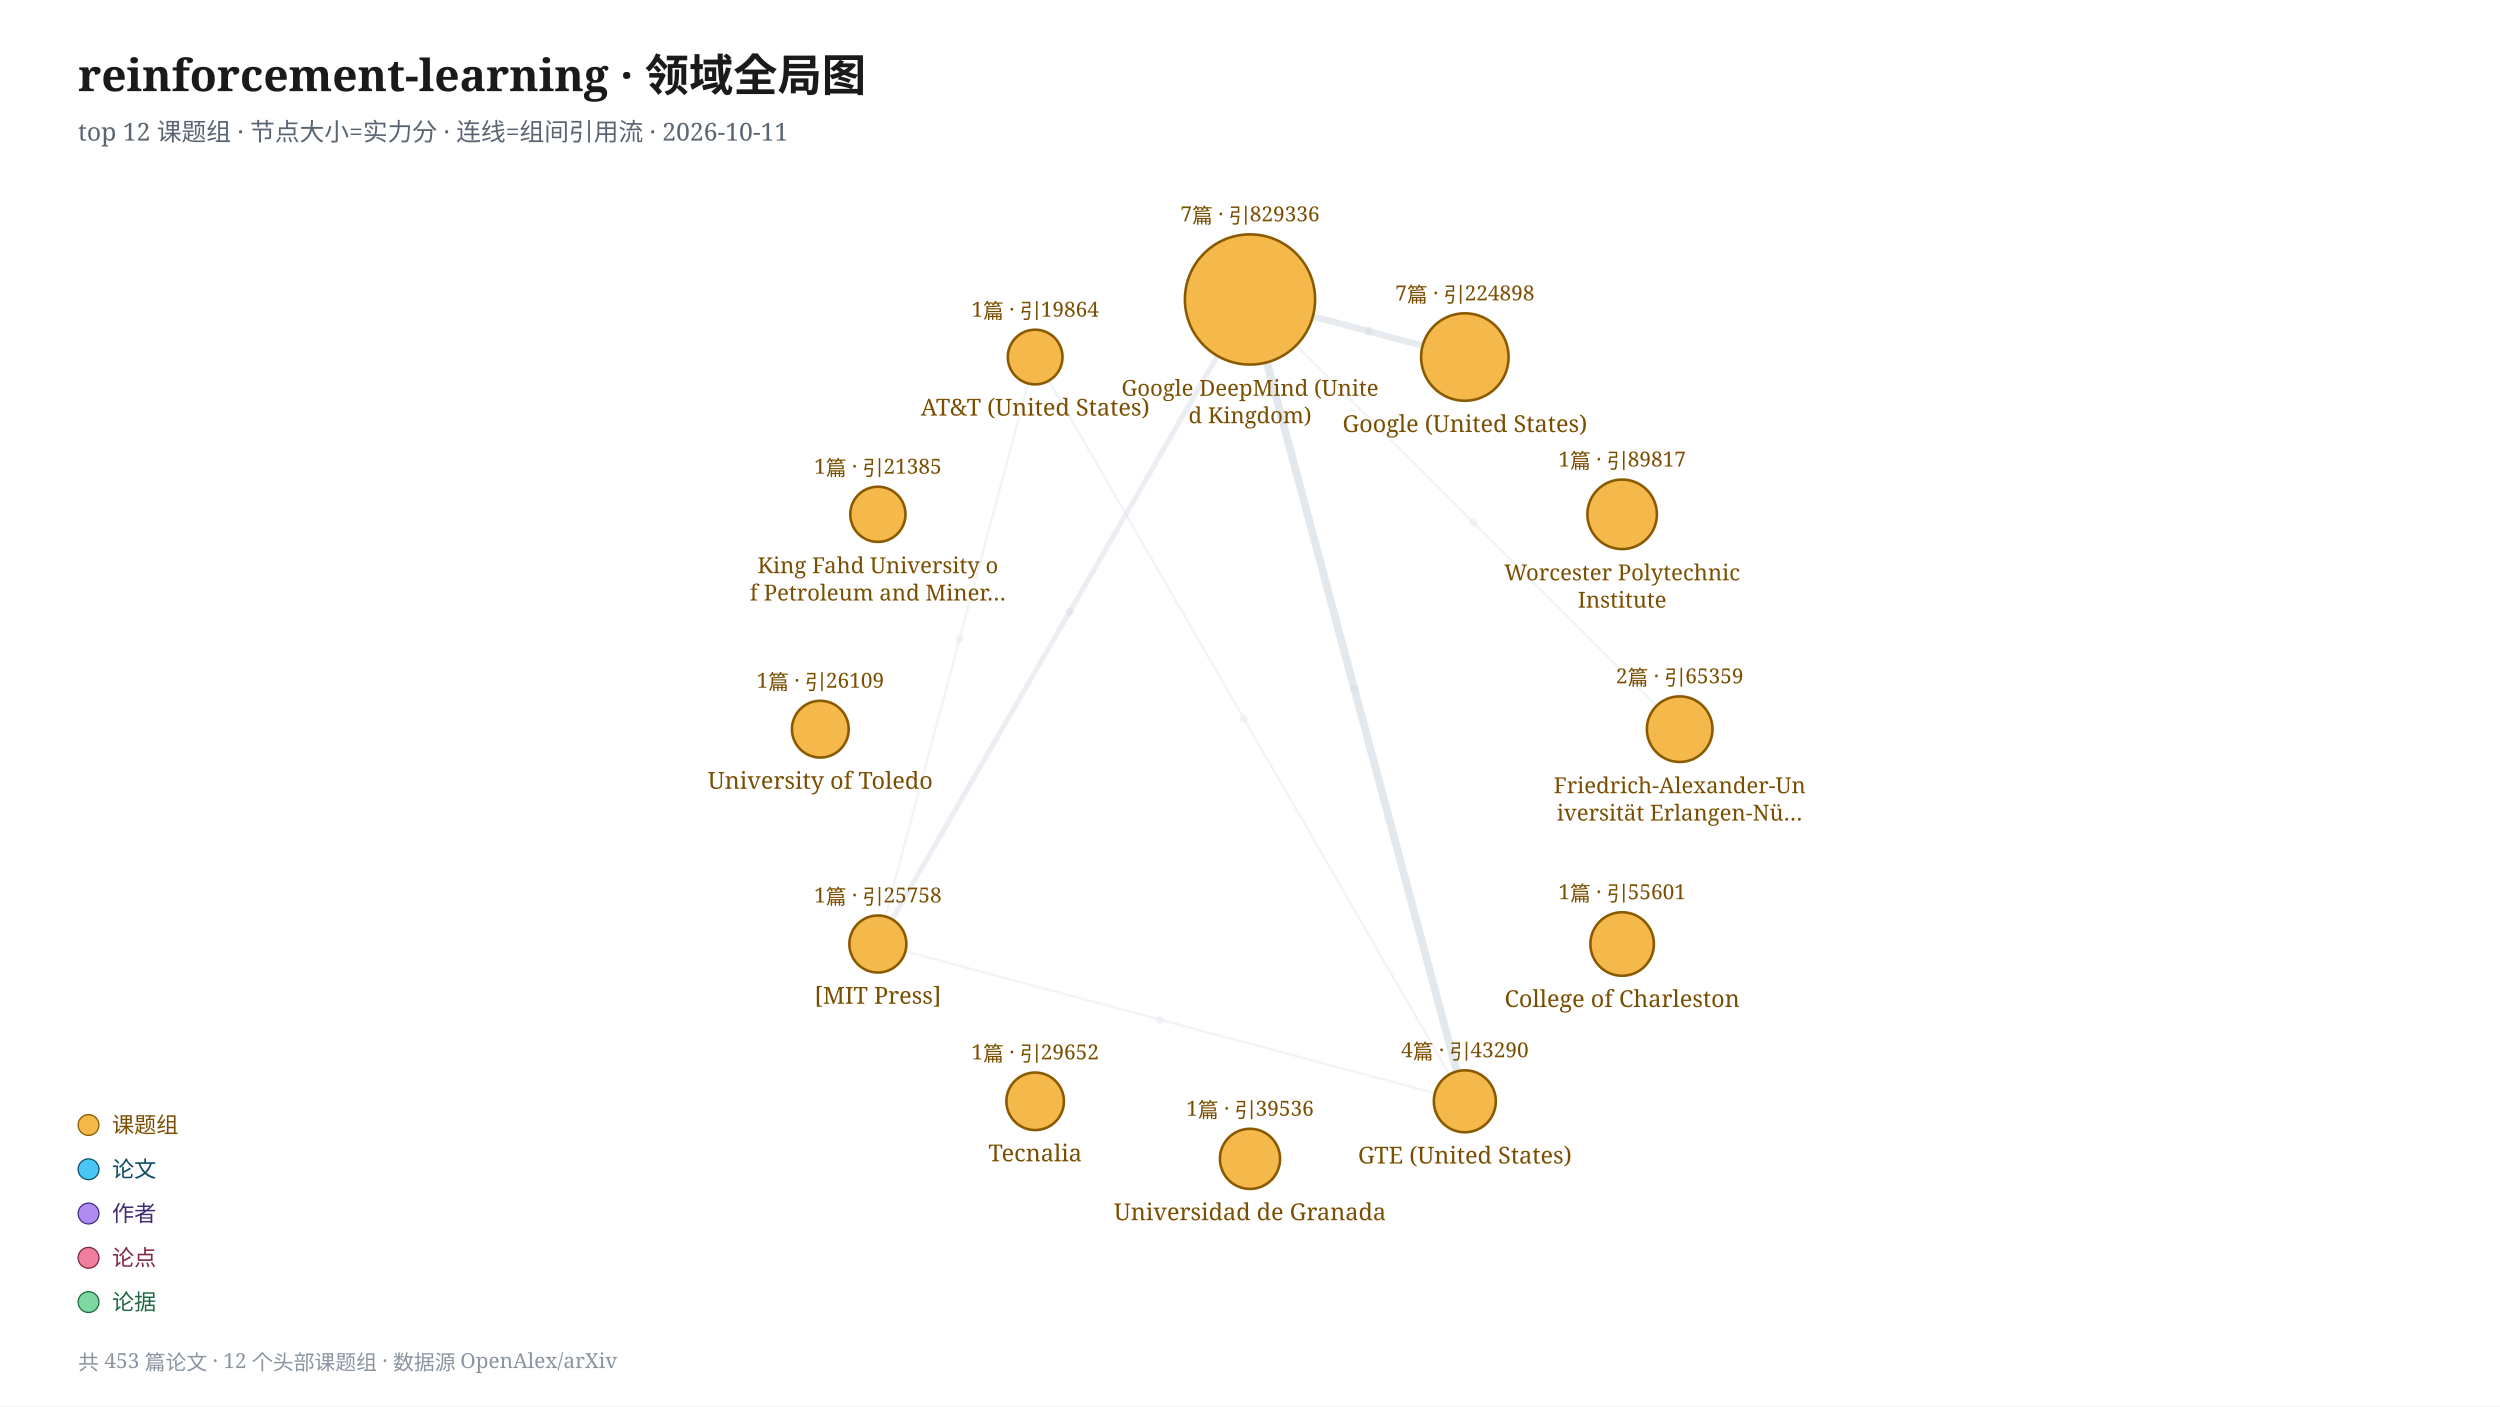
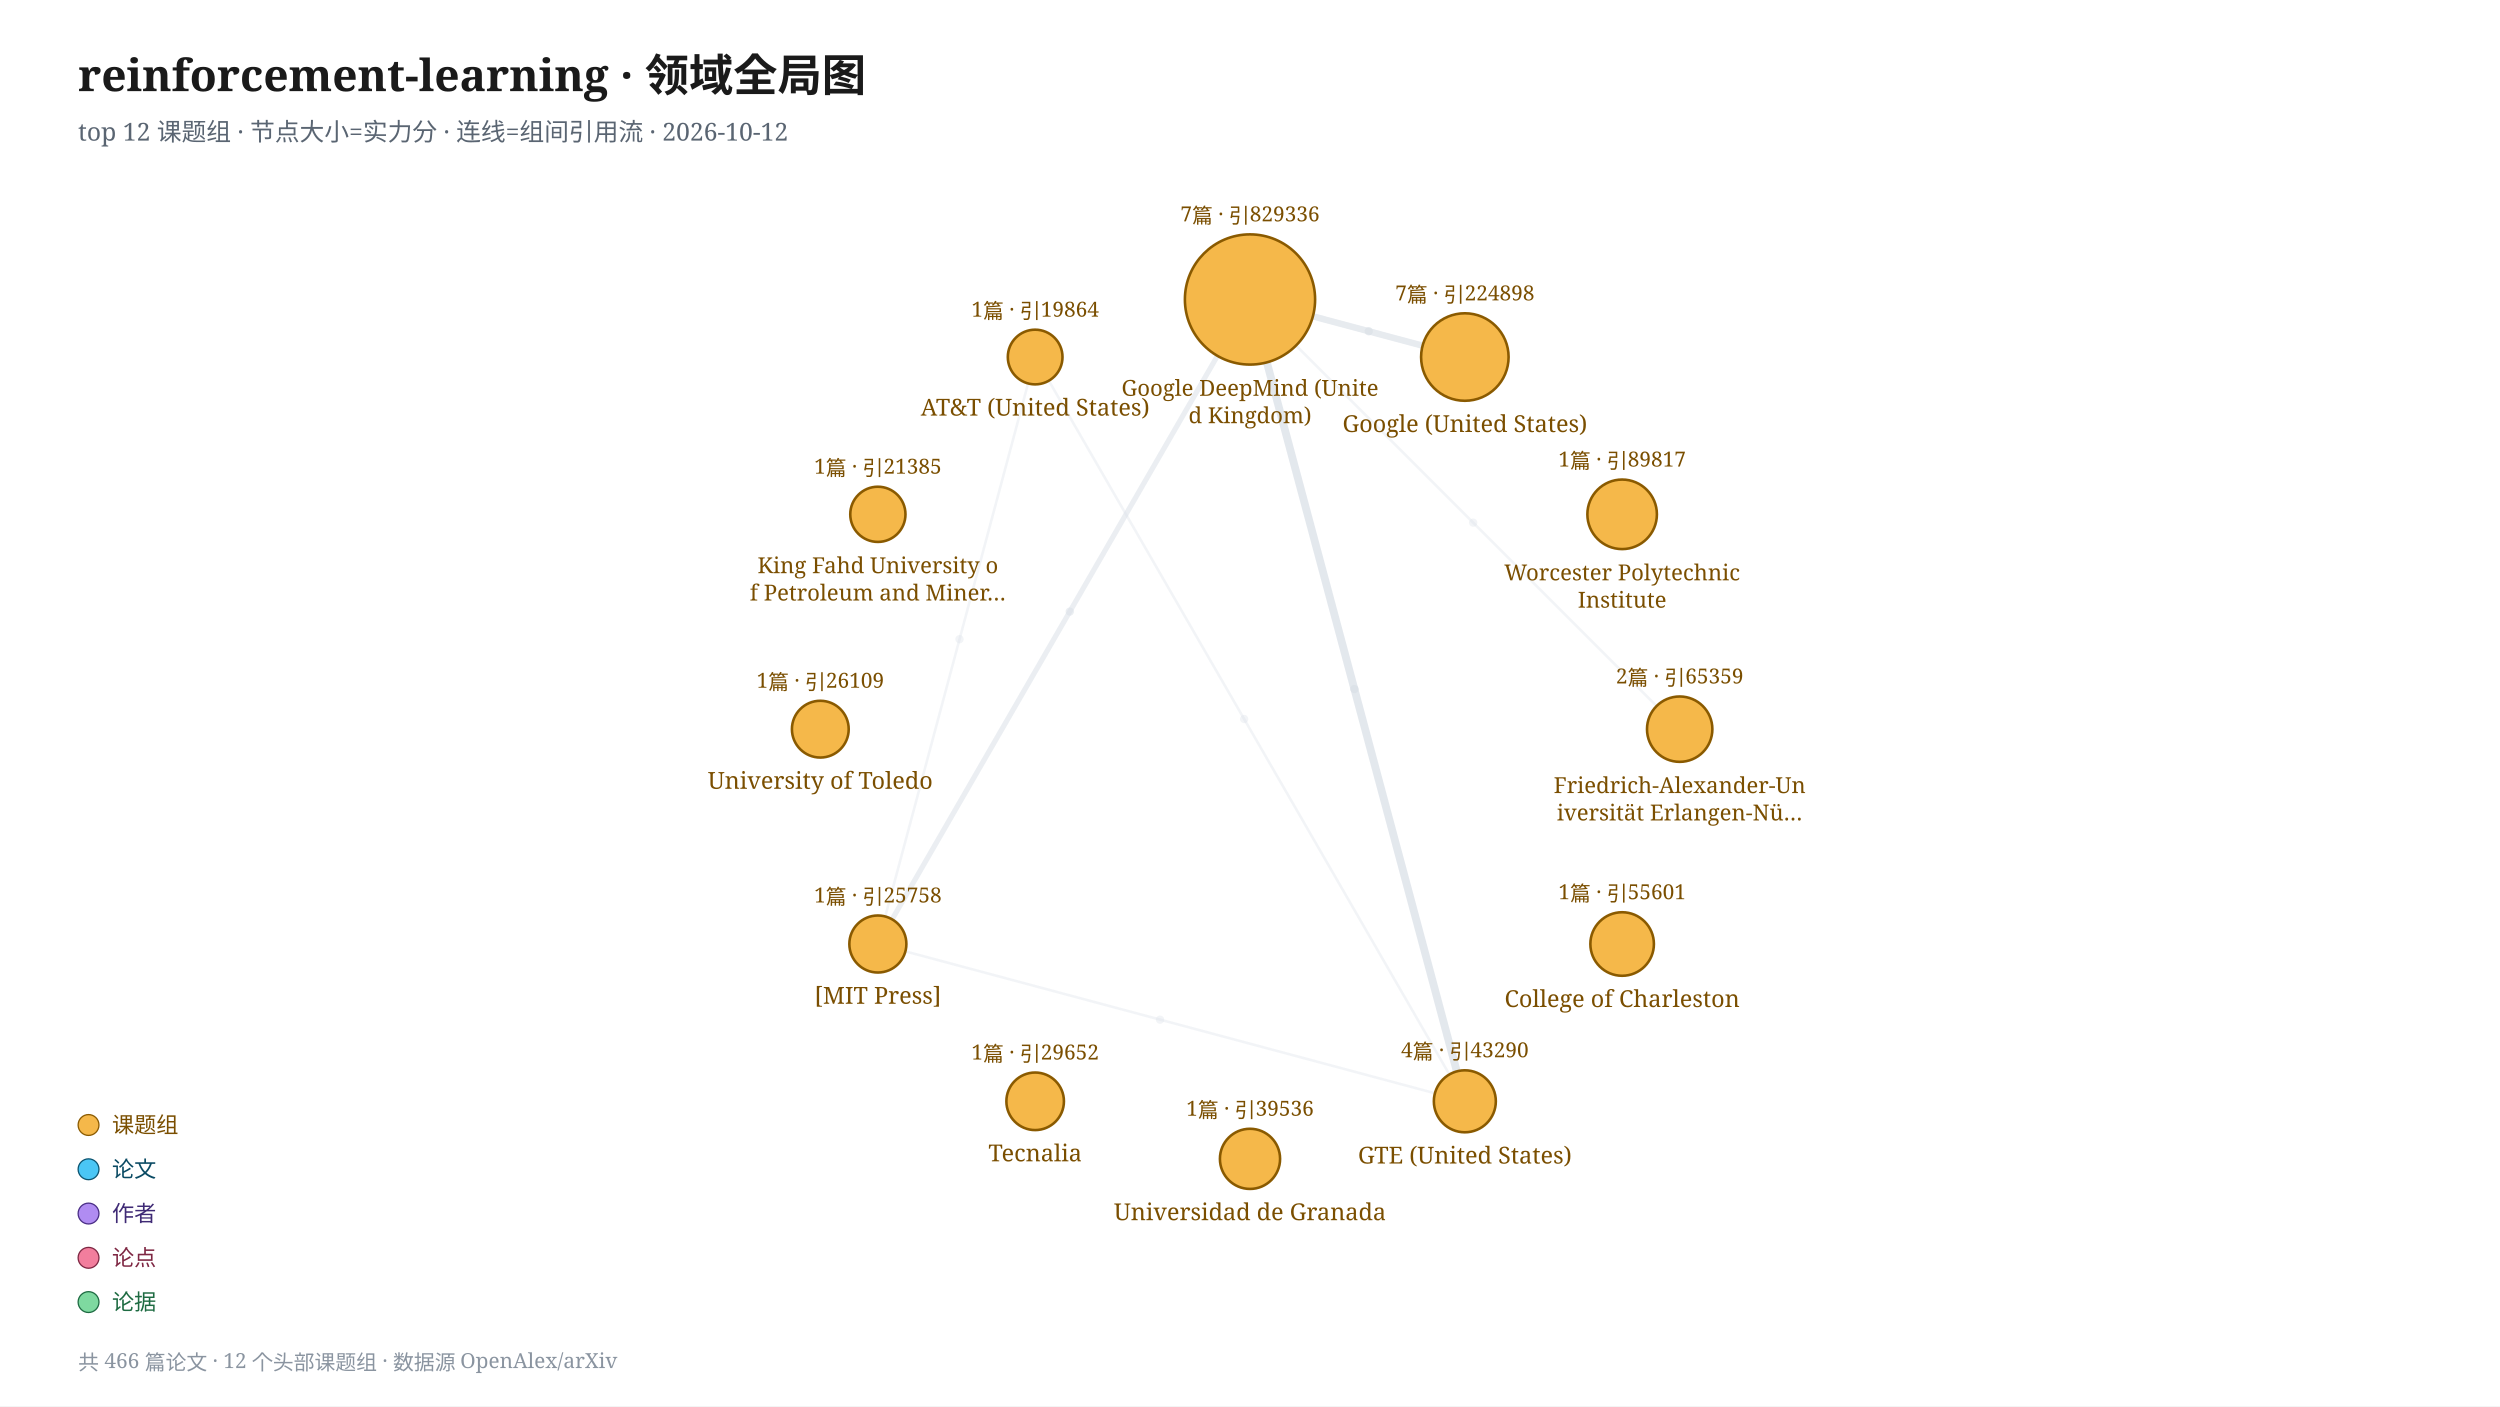
<svg xmlns="http://www.w3.org/2000/svg" width="1920" height="1080" viewBox="0 0 1920 1080">
  <defs>
    <filter id="glow">
      <feGaussianBlur stdDeviation="9" result="b" />
      <feMerge>
        <feMergeNode in="b" />
        <feMergeNode in="SourceGraphic" />
      </feMerge>
    </filter>
    <filter id="soft">
      <feGaussianBlur stdDeviation="4" result="b" />
      <feMerge>
        <feMergeNode in="b" />
        <feMergeNode in="SourceGraphic" />
      </feMerge>
    </filter>
  </defs>
  <rect width="1920" height="1080" fill="#FFFFFF" />
  <text x="60" y="70" fill="#1A1A1A" font-family="Georgia, 'Songti SC', serif" font-size="34" font-weight="bold">reinforcement-learning · 领域全局图</text>
-   <text x="60" y="108" fill="#5A6572" font-family="Georgia, serif" font-size="19">top 12 课题组 · 节点大小=实力分 · 连线=组间引用流 · 2026-10-11</text>
+   <text x="60" y="108" fill="#5A6572" font-family="Georgia, serif" font-size="19">top 12 课题组 · 节点大小=实力分 · 连线=组间引用流 · 2026-10-12</text>
  <line x1="960.0" y1="230.0" x2="674.2" y2="725.0" stroke="#DAE0E7" stroke-width="4.0" opacity="0.55" />
  <circle cx="821.6" cy="469.7" r="3.2" fill="#DAE0E7" opacity="0.55" />
  <line x1="960.0" y1="230.0" x2="1125.0" y2="845.8" stroke="#DAE0E7" stroke-width="6.0" opacity="0.75" />
  <circle cx="1040.2" cy="529.2" r="3.2" fill="#DAE0E7" opacity="0.75" />
  <line x1="674.2" y1="725.0" x2="1125.0" y2="845.8" stroke="#DAE0E7" stroke-width="2.0" opacity="0.35" />
  <circle cx="890.9" cy="783.1" r="3.2" fill="#DAE0E7" opacity="0.35" />
  <line x1="1290.0" y1="560.0" x2="960.0" y2="230.0" stroke="#DAE0E7" stroke-width="2.0" opacity="0.35" />
  <circle cx="1131.4" cy="401.4" r="3.2" fill="#DAE0E7" opacity="0.35" />
  <line x1="1125.0" y1="274.2" x2="960.0" y2="230.0" stroke="#DAE0E7" stroke-width="5.0" opacity="0.65" />
  <circle cx="1051.2" cy="254.4" r="3.2" fill="#DAE0E7" opacity="0.65" />
  <line x1="795.0" y1="274.2" x2="1125.0" y2="845.8" stroke="#DAE0E7" stroke-width="2.0" opacity="0.35" />
  <circle cx="955.5" cy="552.2" r="3.2" fill="#DAE0E7" opacity="0.35" />
  <line x1="795.0" y1="274.2" x2="674.2" y2="725.0" stroke="#DAE0E7" stroke-width="2.0" opacity="0.35" />
  <circle cx="736.9" cy="490.9" r="3.2" fill="#DAE0E7" opacity="0.35" />
  <circle cx="960.0" cy="230.0" r="50.0" fill="#F5B84A" stroke="#8A5A00" stroke-width="2" opacity="1.0" />
  <text x="960.0" y="304.0" text-anchor="middle" fill="#7A4E00" font-family="Georgia, serif" font-size="17" opacity="1.0">Google DeepMind (Unite</text>
  <text x="960.0" y="325.0" text-anchor="middle" fill="#7A4E00" font-family="Georgia, serif" font-size="17" opacity="1.0">d Kingdom)</text>
  <text x="960.0" y="170.0" text-anchor="middle" fill="#7A4E00" font-family="Georgia, serif" font-size="16" opacity="1.0">7篇 · 引829336</text>
  <circle cx="1125.0" cy="274.2" r="33.6" fill="#F5B84A" stroke="#8A5A00" stroke-width="2" opacity="1.0" />
  <text x="1125.0" y="331.8" text-anchor="middle" fill="#7A4E00" font-family="Georgia, serif" font-size="18" opacity="1.0">Google (United States)</text>
  <text x="1125.0" y="230.7" text-anchor="middle" fill="#7A4E00" font-family="Georgia, serif" font-size="16" opacity="1.0">7篇 · 引224898</text>
  <circle cx="1245.8" cy="395.0" r="26.7" fill="#F5B84A" stroke="#8A5A00" stroke-width="2" opacity="1.0" />
  <text x="1245.8" y="445.7" text-anchor="middle" fill="#7A4E00" font-family="Georgia, serif" font-size="17" opacity="1.0">Worcester Polytechnic </text>
  <text x="1245.8" y="466.7" text-anchor="middle" fill="#7A4E00" font-family="Georgia, serif" font-size="17" opacity="1.0">Institute</text>
  <text x="1245.8" y="358.3" text-anchor="middle" fill="#7A4E00" font-family="Georgia, serif" font-size="16" opacity="1.0">1篇 · 引89817</text>
-   <circle cx="1290.0" cy="560.0" r="25.2" fill="#F5B84A" stroke="#8A5A00" stroke-width="2" opacity="1.0" />
-   <text x="1290.0" y="609.2" text-anchor="middle" fill="#7A4E00" font-family="Georgia, serif" font-size="17" opacity="1.0">Friedrich-Alexander-Un</text>
-   <text x="1290.0" y="630.2" text-anchor="middle" fill="#7A4E00" font-family="Georgia, serif" font-size="17" opacity="1.0">iversität Erlangen-Nü…</text>
-   <text x="1290.0" y="524.8" text-anchor="middle" fill="#7A4E00" font-family="Georgia, serif" font-size="16" opacity="1.0">2篇 · 引65359</text>
+   <circle cx="1290.0" cy="560.0" r="25.1" fill="#F5B84A" stroke="#8A5A00" stroke-width="2" opacity="1.0" />
+   <text x="1290.0" y="609.1" text-anchor="middle" fill="#7A4E00" font-family="Georgia, serif" font-size="17" opacity="1.0">Friedrich-Alexander-Un</text>
+   <text x="1290.0" y="630.1" text-anchor="middle" fill="#7A4E00" font-family="Georgia, serif" font-size="17" opacity="1.0">iversität Erlangen-Nü…</text>
+   <text x="1290.0" y="524.9" text-anchor="middle" fill="#7A4E00" font-family="Georgia, serif" font-size="16" opacity="1.0">2篇 · 引65359</text>
  <circle cx="1245.8" cy="725.0" r="24.4" fill="#F5B84A" stroke="#8A5A00" stroke-width="2" opacity="1.0" />
  <text x="1245.8" y="773.4" text-anchor="middle" fill="#7A4E00" font-family="Georgia, serif" font-size="18" opacity="1.0">College of Charleston</text>
  <text x="1245.8" y="690.6" text-anchor="middle" fill="#7A4E00" font-family="Georgia, serif" font-size="16" opacity="1.0">1篇 · 引55601</text>
  <circle cx="1125.0" cy="845.8" r="23.8" fill="#F5B84A" stroke="#8A5A00" stroke-width="2" opacity="1.0" />
  <text x="1125.0" y="893.6" text-anchor="middle" fill="#7A4E00" font-family="Georgia, serif" font-size="18" opacity="1.0">GTE (United States)</text>
  <text x="1125.0" y="812.0" text-anchor="middle" fill="#7A4E00" font-family="Georgia, serif" font-size="16" opacity="1.0">4篇 · 引43290</text>
  <circle cx="960.0" cy="890.0" r="23.1" fill="#F5B84A" stroke="#8A5A00" stroke-width="2" opacity="1.0" />
  <text x="960.0" y="937.1" text-anchor="middle" fill="#7A4E00" font-family="Georgia, serif" font-size="18" opacity="1.0">Universidad de Granada</text>
  <text x="960.0" y="856.9" text-anchor="middle" fill="#7A4E00" font-family="Georgia, serif" font-size="16" opacity="1.0">1篇 · 引39536</text>
  <circle cx="795.0" cy="845.8" r="22.1" fill="#F5B84A" stroke="#8A5A00" stroke-width="2" opacity="1.0" />
  <text x="795.0" y="891.9" text-anchor="middle" fill="#7A4E00" font-family="Georgia, serif" font-size="18" opacity="1.0">Tecnalia</text>
-   <text x="795.0" y="813.6" text-anchor="middle" fill="#7A4E00" font-family="Georgia, serif" font-size="16" opacity="1.0">1篇 · 引29652</text>
+   <text x="795.0" y="813.7" text-anchor="middle" fill="#7A4E00" font-family="Georgia, serif" font-size="16" opacity="1.0">1篇 · 引29652</text>
  <circle cx="674.2" cy="725.0" r="21.9" fill="#F5B84A" stroke="#8A5A00" stroke-width="2" opacity="1.0" />
  <text x="674.2" y="770.9" text-anchor="middle" fill="#7A4E00" font-family="Georgia, serif" font-size="18" opacity="1.0">[MIT Press]</text>
  <text x="674.2" y="693.1" text-anchor="middle" fill="#7A4E00" font-family="Georgia, serif" font-size="16" opacity="1.0">1篇 · 引25758</text>
  <circle cx="630.0" cy="560.0" r="21.8" fill="#F5B84A" stroke="#8A5A00" stroke-width="2" opacity="1.0" />
  <text x="630.0" y="605.8" text-anchor="middle" fill="#7A4E00" font-family="Georgia, serif" font-size="18" opacity="1.0">University of Toledo</text>
  <text x="630.0" y="528.2" text-anchor="middle" fill="#7A4E00" font-family="Georgia, serif" font-size="16" opacity="1.0">1篇 · 引26109</text>
  <circle cx="674.2" cy="395.0" r="21.2" fill="#F5B84A" stroke="#8A5A00" stroke-width="2" opacity="1.0" />
  <text x="674.2" y="440.2" text-anchor="middle" fill="#7A4E00" font-family="Georgia, serif" font-size="17" opacity="1.0">King Fahd University o</text>
  <text x="674.2" y="461.2" text-anchor="middle" fill="#7A4E00" font-family="Georgia, serif" font-size="17" opacity="1.0">f Petroleum and Miner…</text>
  <text x="674.2" y="363.8" text-anchor="middle" fill="#7A4E00" font-family="Georgia, serif" font-size="16" opacity="1.0">1篇 · 引21385</text>
  <circle cx="795.0" cy="274.2" r="21.0" fill="#F5B84A" stroke="#8A5A00" stroke-width="2" opacity="1.0" />
  <text x="795.0" y="319.2" text-anchor="middle" fill="#7A4E00" font-family="Georgia, serif" font-size="18" opacity="1.0">AT&amp;T (United States)</text>
  <text x="795.0" y="243.2" text-anchor="middle" fill="#7A4E00" font-family="Georgia, serif" font-size="16" opacity="1.0">1篇 · 引19864</text>
  <circle cx="68" cy="864" r="8" fill="#F5B84A" stroke="#8A5A00" />
  <text x="86" y="870" fill="#7A4E00" font-family="Georgia, serif" font-size="17">课题组</text>
  <circle cx="68" cy="898" r="8" fill="#4AC6F5" stroke="#0B5470" />
  <text x="86" y="904" fill="#0A4A63" font-family="Georgia, serif" font-size="17">论文</text>
  <circle cx="68" cy="932" r="8" fill="#B08CF2" stroke="#4A2E86" />
  <text x="86" y="938" fill="#3F2A75" font-family="Georgia, serif" font-size="17">作者</text>
  <circle cx="68" cy="966" r="8" fill="#F27E9D" stroke="#7E2743" />
  <text x="86" y="972" fill="#7E2743" font-family="Georgia, serif" font-size="17">论点</text>
  <circle cx="68" cy="1000" r="8" fill="#7ED9A0" stroke="#1E6B42" />
  <text x="86" y="1006" fill="#1E6B42" font-family="Georgia, serif" font-size="17">论据</text>
-   <text x="60" y="1052" fill="#8A94A0" font-family="Georgia, serif" font-size="16">共 453 篇论文 · 12 个头部课题组 · 数据源 OpenAlex/arXiv</text>
+   <text x="60" y="1052" fill="#8A94A0" font-family="Georgia, serif" font-size="16">共 466 篇论文 · 12 个头部课题组 · 数据源 OpenAlex/arXiv</text>
</svg>
